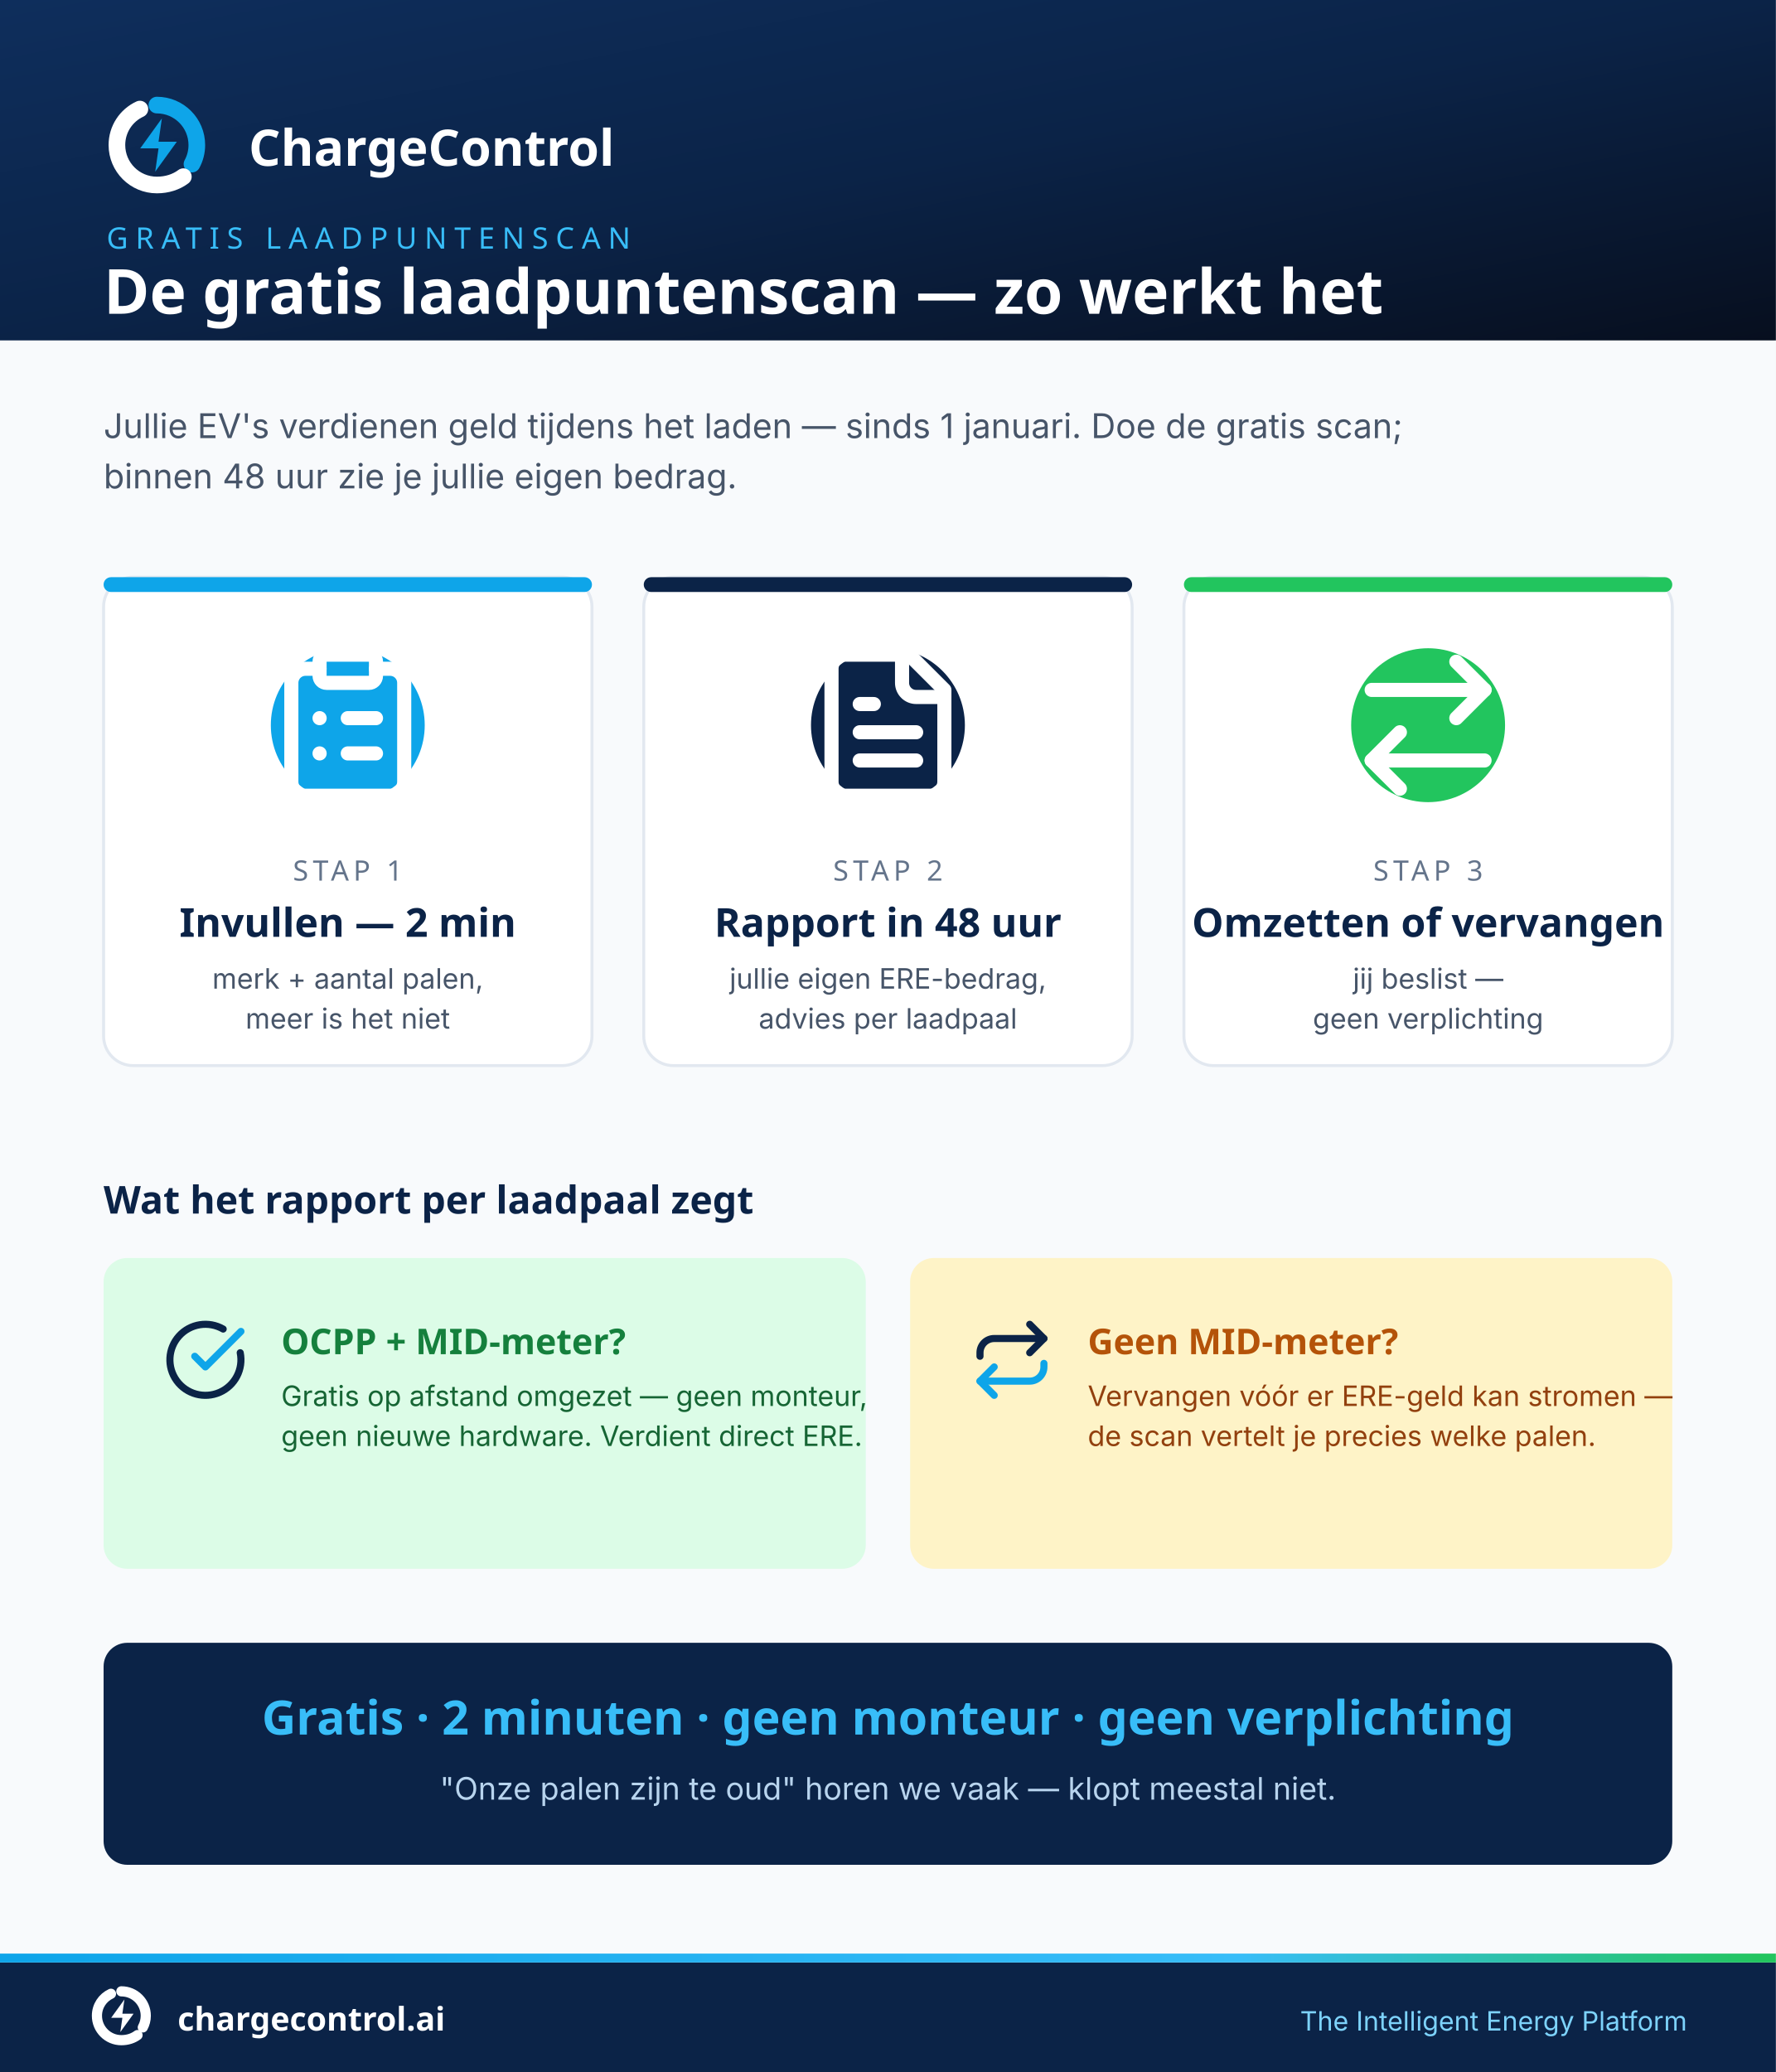
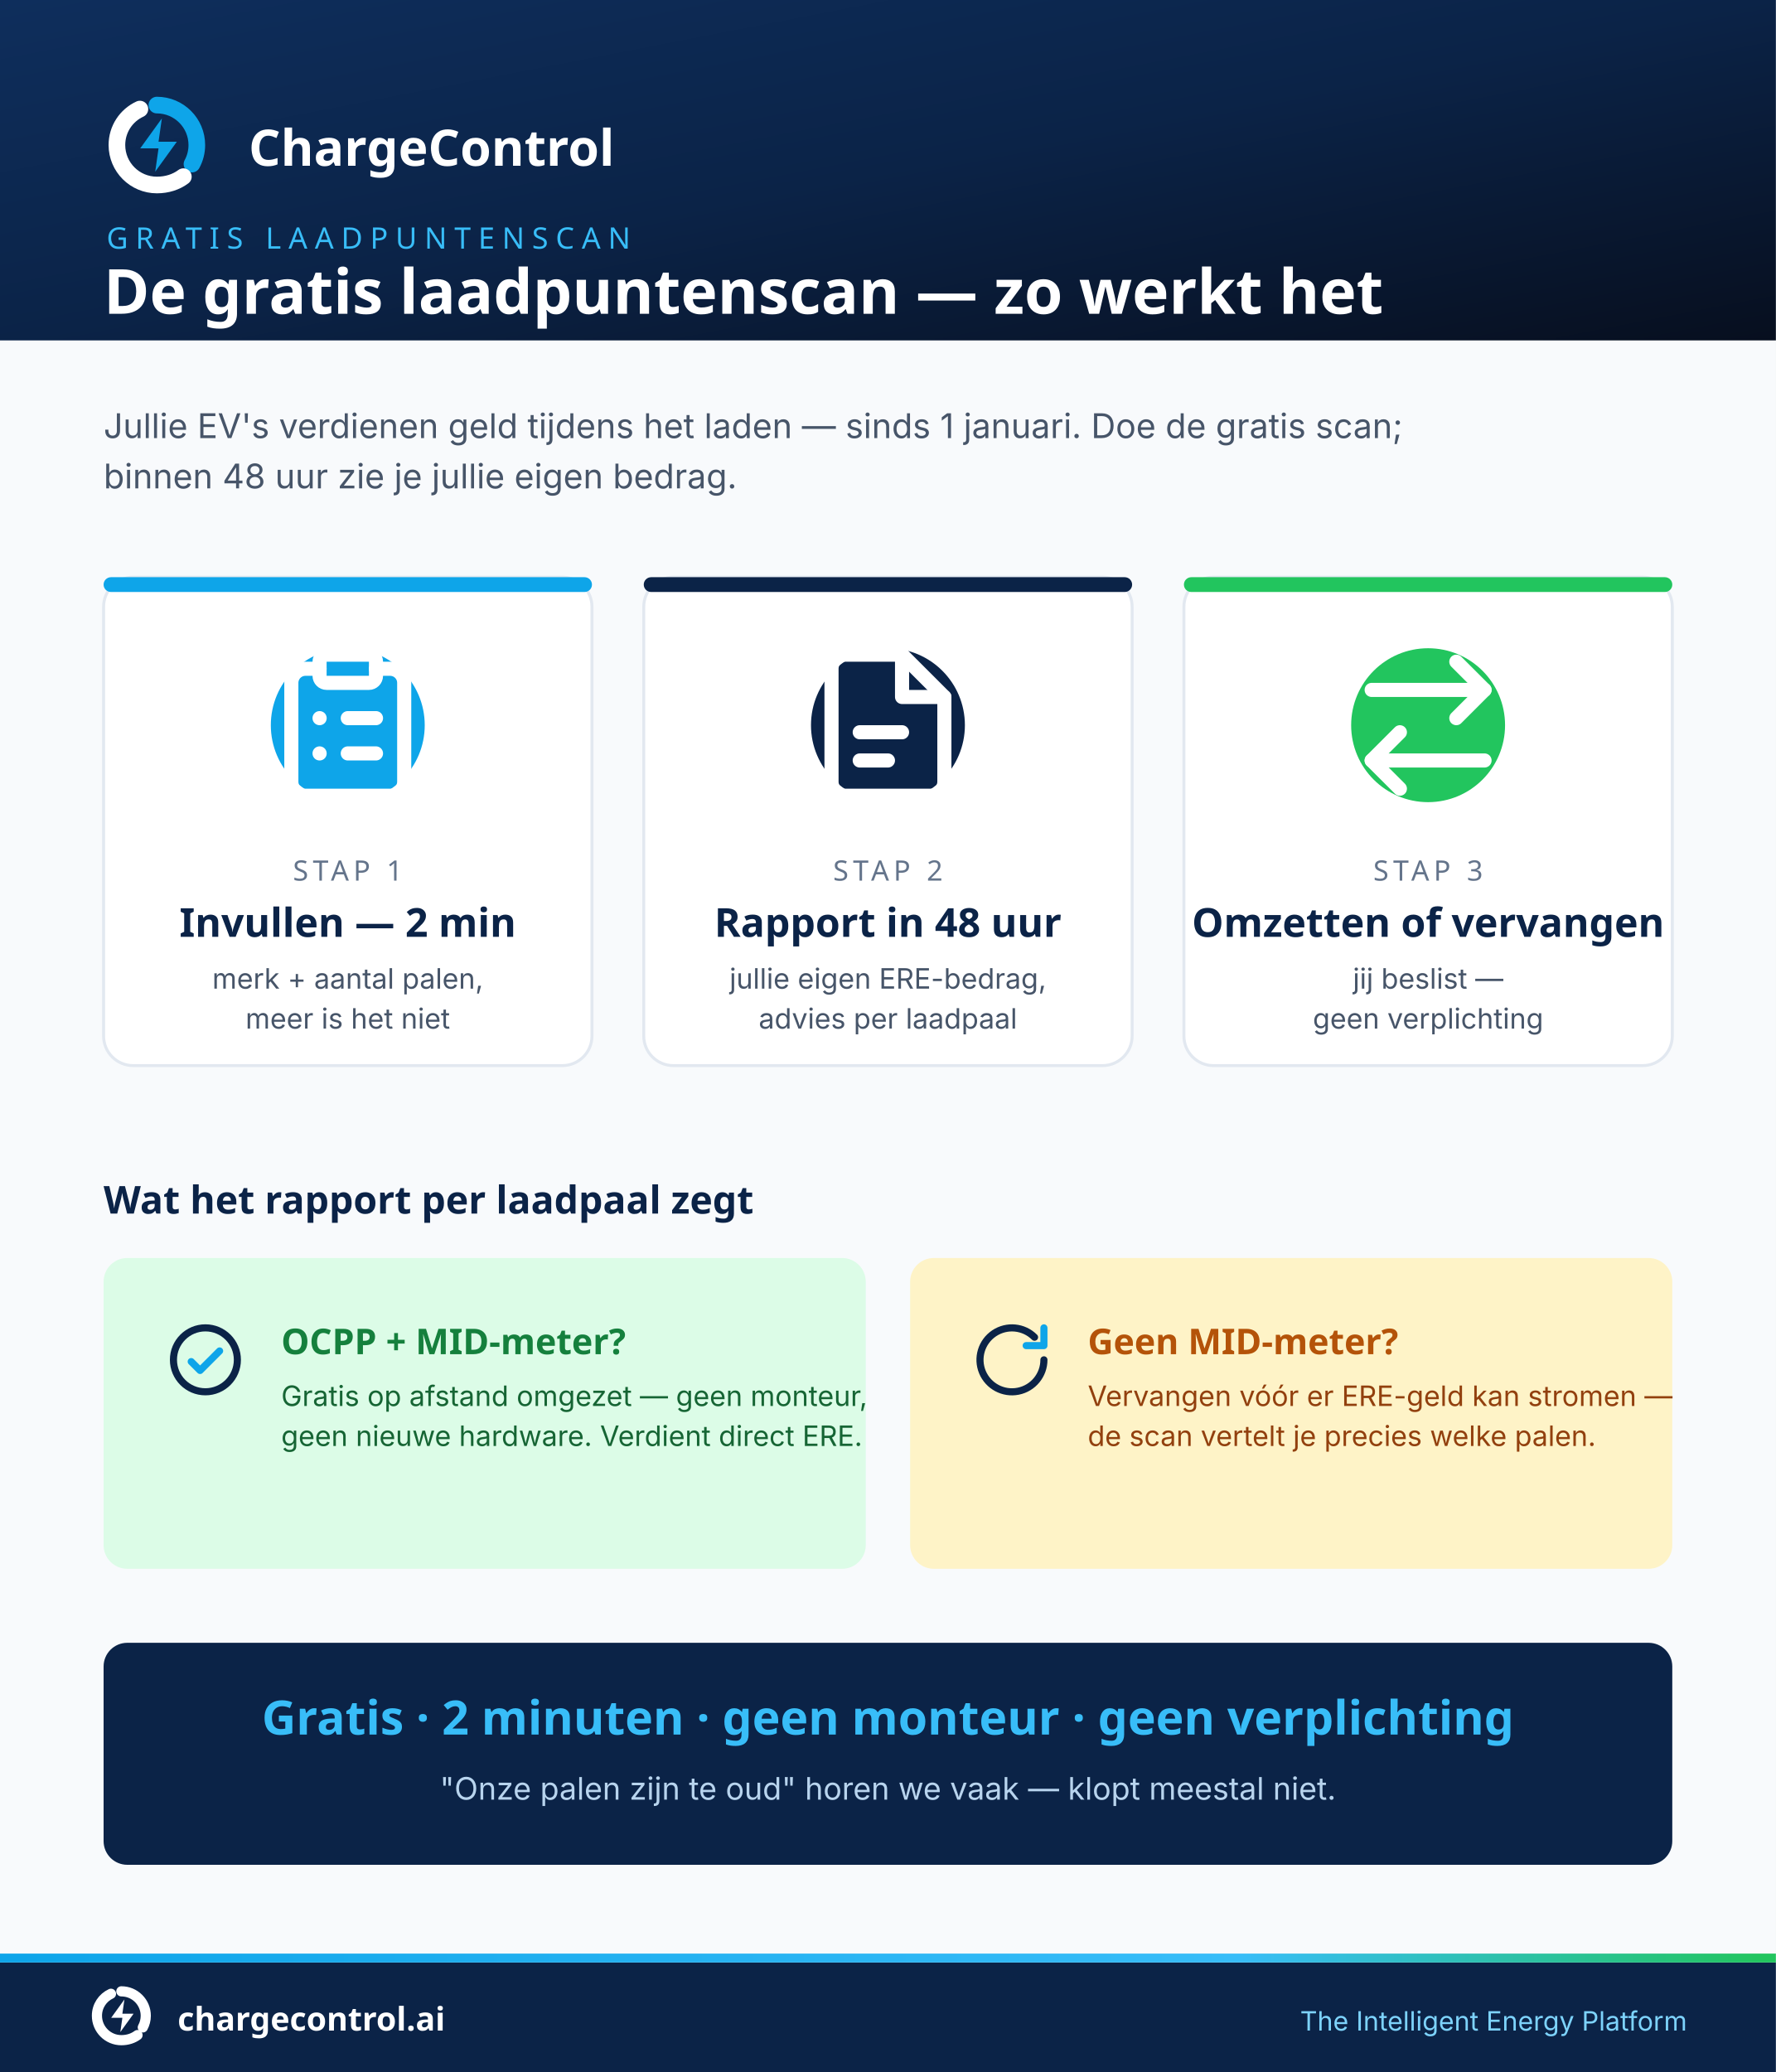
<svg xmlns="http://www.w3.org/2000/svg" viewBox="0 0 1200 1400" width="1200" height="1400">
  <defs>
    <linearGradient id="bgNavy" x1="0%" y1="0%" x2="100%" y2="100%">
      <stop offset="0%" stop-color="#0E2E5C" />
      <stop offset="50%" stop-color="#0B2347" />
      <stop offset="100%" stop-color="#070F1F" />
    </linearGradient>
    <linearGradient id="bgCyan" x1="0%" y1="0%" x2="100%" y2="100%">
      <stop offset="0%" stop-color="#38BDF8" />
      <stop offset="45%" stop-color="#0EA5E9" />
      <stop offset="100%" stop-color="#0B2347" />
    </linearGradient>
    <linearGradient id="bgGreen" x1="0%" y1="0%" x2="100%" y2="100%">
      <stop offset="0%" stop-color="#134E4A" />
      <stop offset="50%" stop-color="#0B2F47" />
      <stop offset="100%" stop-color="#070F1F" />
    </linearGradient>
    <linearGradient id="beam" x1="0%" y1="0%" x2="100%" y2="0%">
      <stop offset="0%" stop-color="#0EA5E9" stop-opacity="0" />
      <stop offset="50%" stop-color="#0EA5E9" stop-opacity="0.35" />
      <stop offset="100%" stop-color="#0EA5E9" stop-opacity="0" />
    </linearGradient>
    <linearGradient id="bar" x1="0%" y1="0%" x2="100%" y2="0%">
      <stop offset="0%" stop-color="#0EA5E9" />
      <stop offset="70%" stop-color="#38BDF8" />
      <stop offset="100%" stop-color="#22C55E" />
    </linearGradient>
    <linearGradient id="curveFill" x1="0%" y1="0%" x2="0%" y2="100%">
      <stop offset="0%" stop-color="#0EA5E9" stop-opacity="0.35" />
      <stop offset="100%" stop-color="#0EA5E9" stop-opacity="0" />
    </linearGradient>
    <linearGradient id="euroFill" x1="0%" y1="0%" x2="0%" y2="100%">
      <stop offset="0%" stop-color="#22C55E" stop-opacity="0.30" />
      <stop offset="100%" stop-color="#22C55E" stop-opacity="0" />
    </linearGradient>
  </defs>
  <rect width="1200" height="1400" fill="#F8FAFC" />
  <rect width="1200" height="230" fill="url(#bgNavy)" />
  <g transform="translate(70,62) scale(2.25)" opacity="1">
    <path d="M16 4C22.627 4 28 9.373 28 16C28 18.068 27.476 20.012 26.545 21.716" stroke="#0EA5E9" stroke-width="5" stroke-linecap="round" fill="none" />
    <path d="M23.95 25.5C21.84 27.08 19.1 28 16 28C9.373 28 4 22.627 4 16C4 11.2 6.8 7.1 10.9 5.2" stroke="#FFFFFF" stroke-width="5" stroke-linecap="round" fill="none" />
    <path d="M17.5 8L11 17h5.5l-1 7L22 15h-5.5l1-7z" fill="#0EA5E9" />
  </g>
  <text x="168" y="112" font-family="Outfit" font-weight="600" font-size="34" fill="#FFFFFF">ChargeControl</text>
  <text x="72" y="168" font-family="Outfit" font-weight="500" font-size="20" letter-spacing="5" fill="#38BDF8">GRATIS LAADPUNTENSCAN</text>
  <text x="70" y="212" font-family="Outfit" font-weight="700" font-size="42" fill="#FFFFFF">De gratis laadpuntenscan — zo werkt het</text>
  <text x="70" y="296" font-family="Inter" font-size="23" fill="#475569">Jullie EV's verdienen geld tijdens het laden — sinds 1 januari. Doe de gratis scan;</text>
  <text x="70" y="330" font-family="Inter" font-size="23" fill="#475569">binnen 48 uur zie je jullie eigen bedrag.</text>
  <rect x="70" y="390" width="330" height="330" rx="20" fill="#FFFFFF" stroke="#E2E8F0" stroke-width="2" />
  <rect x="70" y="390" width="330" height="10" rx="5" fill="#0EA5E9" />
  <circle cx="235" cy="490" r="52" fill="#0EA5E9" />
  <g transform="translate(177.8,432.8) scale(4.766667)">
    <rect width="8" height="4" x="8" y="2" rx="1" ry="1" fill="none" stroke="#FFFFFF" stroke-width="2" stroke-linecap="round" stroke-linejoin="round" />
    <path d="M16 4h2a2 2 0 0 1 2 2v14a2 2 0 0 1-2 2H6a2 2 0 0 1-2-2V6a2 2 0 0 1 2-2h2" fill="none" stroke="#FFFFFF" stroke-width="2" stroke-linecap="round" stroke-linejoin="round" />
    <path d="M12 11h4" fill="none" stroke="#FFFFFF" stroke-width="2" stroke-linecap="round" stroke-linejoin="round" />
    <path d="M12 16h4" fill="none" stroke="#FFFFFF" stroke-width="2" stroke-linecap="round" stroke-linejoin="round" />
    <path d="M8 11h.01" fill="none" stroke="#FFFFFF" stroke-width="2" stroke-linecap="round" stroke-linejoin="round" />
    <path d="M8 16h.01" fill="none" stroke="#FFFFFF" stroke-width="2" stroke-linecap="round" stroke-linejoin="round" />
  </g>
  <text x="235" y="595" text-anchor="middle" font-family="Outfit" font-weight="500" font-size="19" letter-spacing="3" fill="#64748B">STAP 1</text>
  <text x="235" y="633" text-anchor="middle" font-family="Outfit" font-weight="600" font-size="27" fill="#0B2347">Invullen — 2 min</text>
  <text x="235" y="668" text-anchor="middle" font-family="Inter" font-size="19" fill="#475569">merk + aantal palen,</text>
  <text x="235" y="695" text-anchor="middle" font-family="Inter" font-size="19" fill="#475569">meer is het niet</text>
  <rect x="435" y="390" width="330" height="330" rx="20" fill="#FFFFFF" stroke="#E2E8F0" stroke-width="2" />
  <rect x="435" y="390" width="330" height="10" rx="5" fill="#0B2347" />
  <circle cx="600" cy="490" r="52" fill="#0B2347" />
  <g transform="translate(542.8,432.8) scale(4.766667)">
-     <path d="M15 2H6a2 2 0 0 0-2 2v16a2 2 0 0 0 2 2h12a2 2 0 0 0 2-2V7Z" fill="none" stroke="#FFFFFF" stroke-width="2" stroke-linecap="round" stroke-linejoin="round" />
-     <path d="M14 2v4a2 2 0 0 0 2 2h4" fill="none" stroke="#FFFFFF" stroke-width="2" stroke-linecap="round" stroke-linejoin="round" />
-     <path d="M10 9H8" fill="none" stroke="#FFFFFF" stroke-width="2" stroke-linecap="round" stroke-linejoin="round" />
-     <path d="M16 13H8" fill="none" stroke="#FFFFFF" stroke-width="2" stroke-linecap="round" stroke-linejoin="round" />
-     <path d="M16 17H8" fill="none" stroke="#FFFFFF" stroke-width="2" stroke-linecap="round" stroke-linejoin="round" />
+     <path d="M6 2h8l6 6v12a2 2 0 0 1-2 2H6a2 2 0 0 1-2-2V4a2 2 0 0 1 2-2z" fill="none" stroke="#FFFFFF" stroke-width="2" stroke-linecap="round" stroke-linejoin="round" />
+     <path d="M14 2v6h6" fill="none" stroke="#FFFFFF" stroke-width="2" stroke-linecap="round" stroke-linejoin="round" />
+     <line x1="8" y1="13" x2="14" y2="13" fill="none" stroke="#FFFFFF" stroke-width="2" stroke-linecap="round" stroke-linejoin="round" />
+     <line x1="8" y1="17" x2="12" y2="17" fill="none" stroke="#FFFFFF" stroke-width="2" stroke-linecap="round" stroke-linejoin="round" />
  </g>
  <text x="600" y="595" text-anchor="middle" font-family="Outfit" font-weight="500" font-size="19" letter-spacing="3" fill="#64748B">STAP 2</text>
  <text x="600" y="633" text-anchor="middle" font-family="Outfit" font-weight="600" font-size="27" fill="#0B2347">Rapport in 48 uur</text>
  <text x="600" y="668" text-anchor="middle" font-family="Inter" font-size="19" fill="#475569">jullie eigen ERE-bedrag,</text>
  <text x="600" y="695" text-anchor="middle" font-family="Inter" font-size="19" fill="#475569">advies per laadpaal</text>
  <rect x="800" y="390" width="330" height="330" rx="20" fill="#FFFFFF" stroke="#E2E8F0" stroke-width="2" />
  <rect x="800" y="390" width="330" height="10" rx="5" fill="#22C55E" />
  <circle cx="965" cy="490" r="52" fill="#22C55E" />
  <g transform="translate(907.8,432.8) scale(4.766667)">
    <path d="m16 3 4 4-4 4" fill="none" stroke="#FFFFFF" stroke-width="2" stroke-linecap="round" stroke-linejoin="round" />
    <path d="M20 7H4" fill="none" stroke="#FFFFFF" stroke-width="2" stroke-linecap="round" stroke-linejoin="round" />
    <path d="m8 21-4-4 4-4" fill="none" stroke="#FFFFFF" stroke-width="2" stroke-linecap="round" stroke-linejoin="round" />
    <path d="M4 17h16" fill="none" stroke="#FFFFFF" stroke-width="2" stroke-linecap="round" stroke-linejoin="round" />
  </g>
  <text x="965" y="595" text-anchor="middle" font-family="Outfit" font-weight="500" font-size="19" letter-spacing="3" fill="#64748B">STAP 3</text>
  <text x="965" y="633" text-anchor="middle" font-family="Outfit" font-weight="600" font-size="27" fill="#0B2347">Omzetten of vervangen</text>
  <text x="965" y="668" text-anchor="middle" font-family="Inter" font-size="19" fill="#475569">jij beslist —</text>
  <text x="965" y="695" text-anchor="middle" font-family="Inter" font-size="19" fill="#475569">geen verplichting</text>
  <text x="70" y="820" font-family="Outfit" font-weight="600" font-size="26" fill="#0B2347">Wat het rapport per laadpaal zegt</text>
  <rect x="70" y="850" width="515" height="210" rx="16" fill="#DCFCE7" />
  <g transform="translate(110,890) scale(2.4)">
-     <path d="M21.801 10A10 10 0 1 1 17 3.335" fill="none" stroke="#0B2347" stroke-width="2" stroke-linecap="round" stroke-linejoin="round" />
-     <path d="m9 11 3 3L22 4" fill="none" stroke="#0EA5E9" stroke-width="2" stroke-linecap="round" stroke-linejoin="round" />
+     <circle cx="12" cy="12" r="9" fill="none" stroke="#0B2347" stroke-width="2" stroke-linecap="round" stroke-linejoin="round" />
+     <path d="m8 12.5 2.5 2.5 5.5-5.5" fill="none" stroke="#0EA5E9" stroke-width="2" stroke-linecap="round" stroke-linejoin="round" />
  </g>
  <text x="190" y="915" font-family="Outfit" font-weight="600" font-size="24" fill="#15803D">OCPP + MID-meter?</text>
  <text x="190" y="950" font-family="Inter" font-size="19" fill="#166534">Gratis op afstand omgezet — geen monteur,</text>
  <text x="190" y="977" font-family="Inter" font-size="19" fill="#166534">geen nieuwe hardware. Verdient direct ERE.</text>
  <rect x="615" y="850" width="515" height="210" rx="16" fill="#FEF3C7" />
  <g transform="translate(655,890) scale(2.4)">
-     <path d="m17 2 4 4-4 4" fill="none" stroke="#0B2347" stroke-width="2" stroke-linecap="round" stroke-linejoin="round" />
-     <path d="M3 11v-1a4 4 0 0 1 4-4h14" fill="none" stroke="#0B2347" stroke-width="2" stroke-linecap="round" stroke-linejoin="round" />
-     <path d="m7 22-4-4 4-4" fill="none" stroke="#0EA5E9" stroke-width="2" stroke-linecap="round" stroke-linejoin="round" />
-     <path d="M21 13v1a4 4 0 0 1-4 4H3" fill="none" stroke="#0EA5E9" stroke-width="2" stroke-linecap="round" stroke-linejoin="round" />
+     <path d="M21 12a9 9 0 1 1-2.64-6.36" fill="none" stroke="#0B2347" stroke-width="2" stroke-linecap="round" stroke-linejoin="round" />
+     <path d="M21 3v5h-5" fill="none" stroke="#0EA5E9" stroke-width="2" stroke-linecap="round" stroke-linejoin="round" />
  </g>
  <text x="735" y="915" font-family="Outfit" font-weight="600" font-size="24" fill="#B45309">Geen MID-meter?</text>
  <text x="735" y="950" font-family="Inter" font-size="19" fill="#92400E">Vervangen vóór er ERE-geld kan stromen —</text>
  <text x="735" y="977" font-family="Inter" font-size="19" fill="#92400E">de scan vertelt je precies welke palen.</text>
  <rect x="70" y="1110" width="1060" height="150" rx="16" fill="#0B2347" />
  <text x="600" y="1172" text-anchor="middle" font-family="Outfit" font-weight="700" font-size="32" fill="#38BDF8">Gratis · 2 minuten · geen monteur · geen verplichting</text>
  <text x="600" y="1216" text-anchor="middle" font-family="Inter" font-size="21" fill="#B8D4EE">"Onze palen zijn te oud" horen we vaak — klopt meestal niet.</text>
  <rect y="1326" width="1200" height="74" fill="#0B2347" />
  <g transform="translate(60,1340) scale(1.375)" opacity="1">
    <path d="M16 4C22.627 4 28 9.373 28 16C28 18.068 27.476 20.012 26.545 21.716" stroke="#FFFFFF" stroke-width="5" stroke-linecap="round" fill="none" />
    <path d="M23.95 25.5C21.84 27.08 19.1 28 16 28C9.373 28 4 22.627 4 16C4 11.2 6.8 7.1 10.9 5.2" stroke="#FFFFFF" stroke-width="5" stroke-linecap="round" fill="none" />
    <path d="M17.5 8L11 17h5.5l-1 7L22 15h-5.5l1-7z" fill="#FFFFFF" />
  </g>
  <text x="120" y="1372" font-family="Outfit" font-weight="600" font-size="22" fill="#FFFFFF">chargecontrol.ai</text>
  <text x="1140" y="1372" text-anchor="end" font-family="Inter" font-size="18" fill="#7DD3FC">The Intelligent Energy Platform</text>
  <rect y="1320" width="1200" height="6" fill="url(#bar)" />
</svg>
